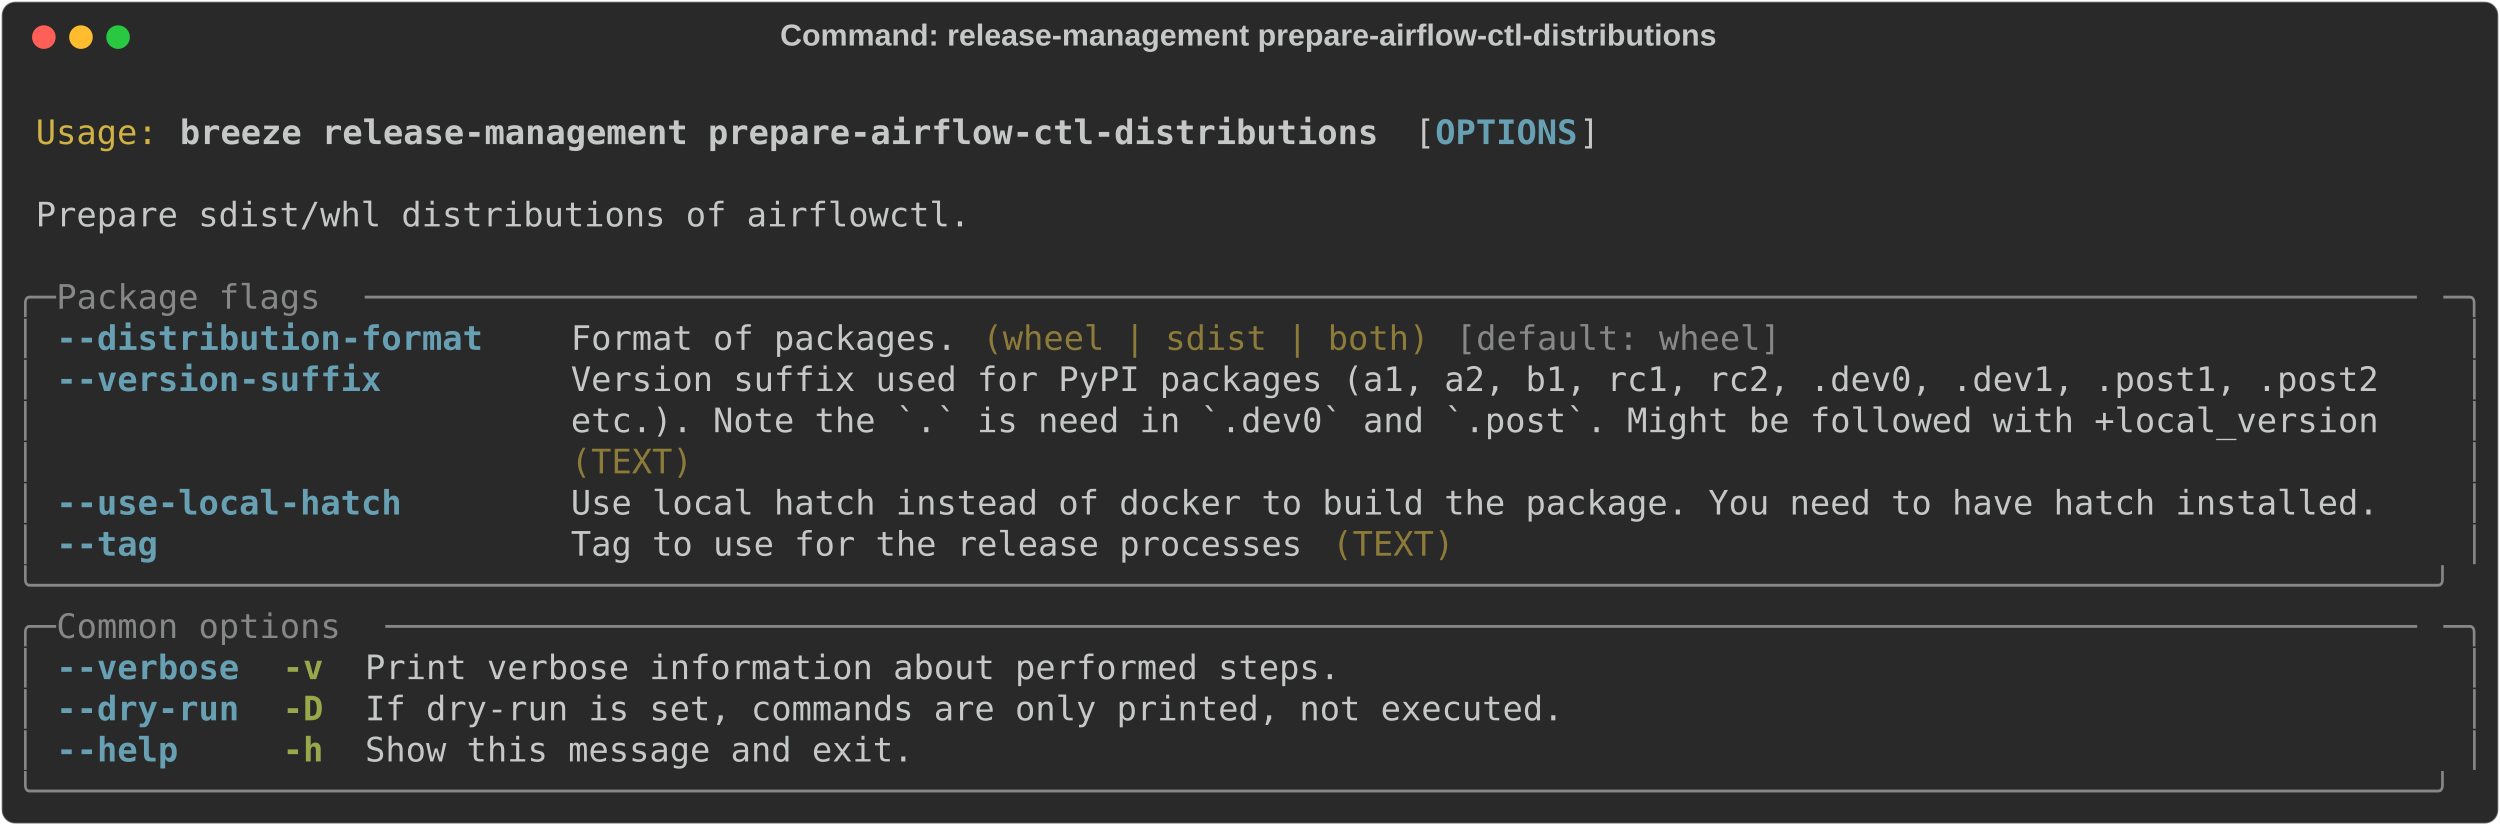
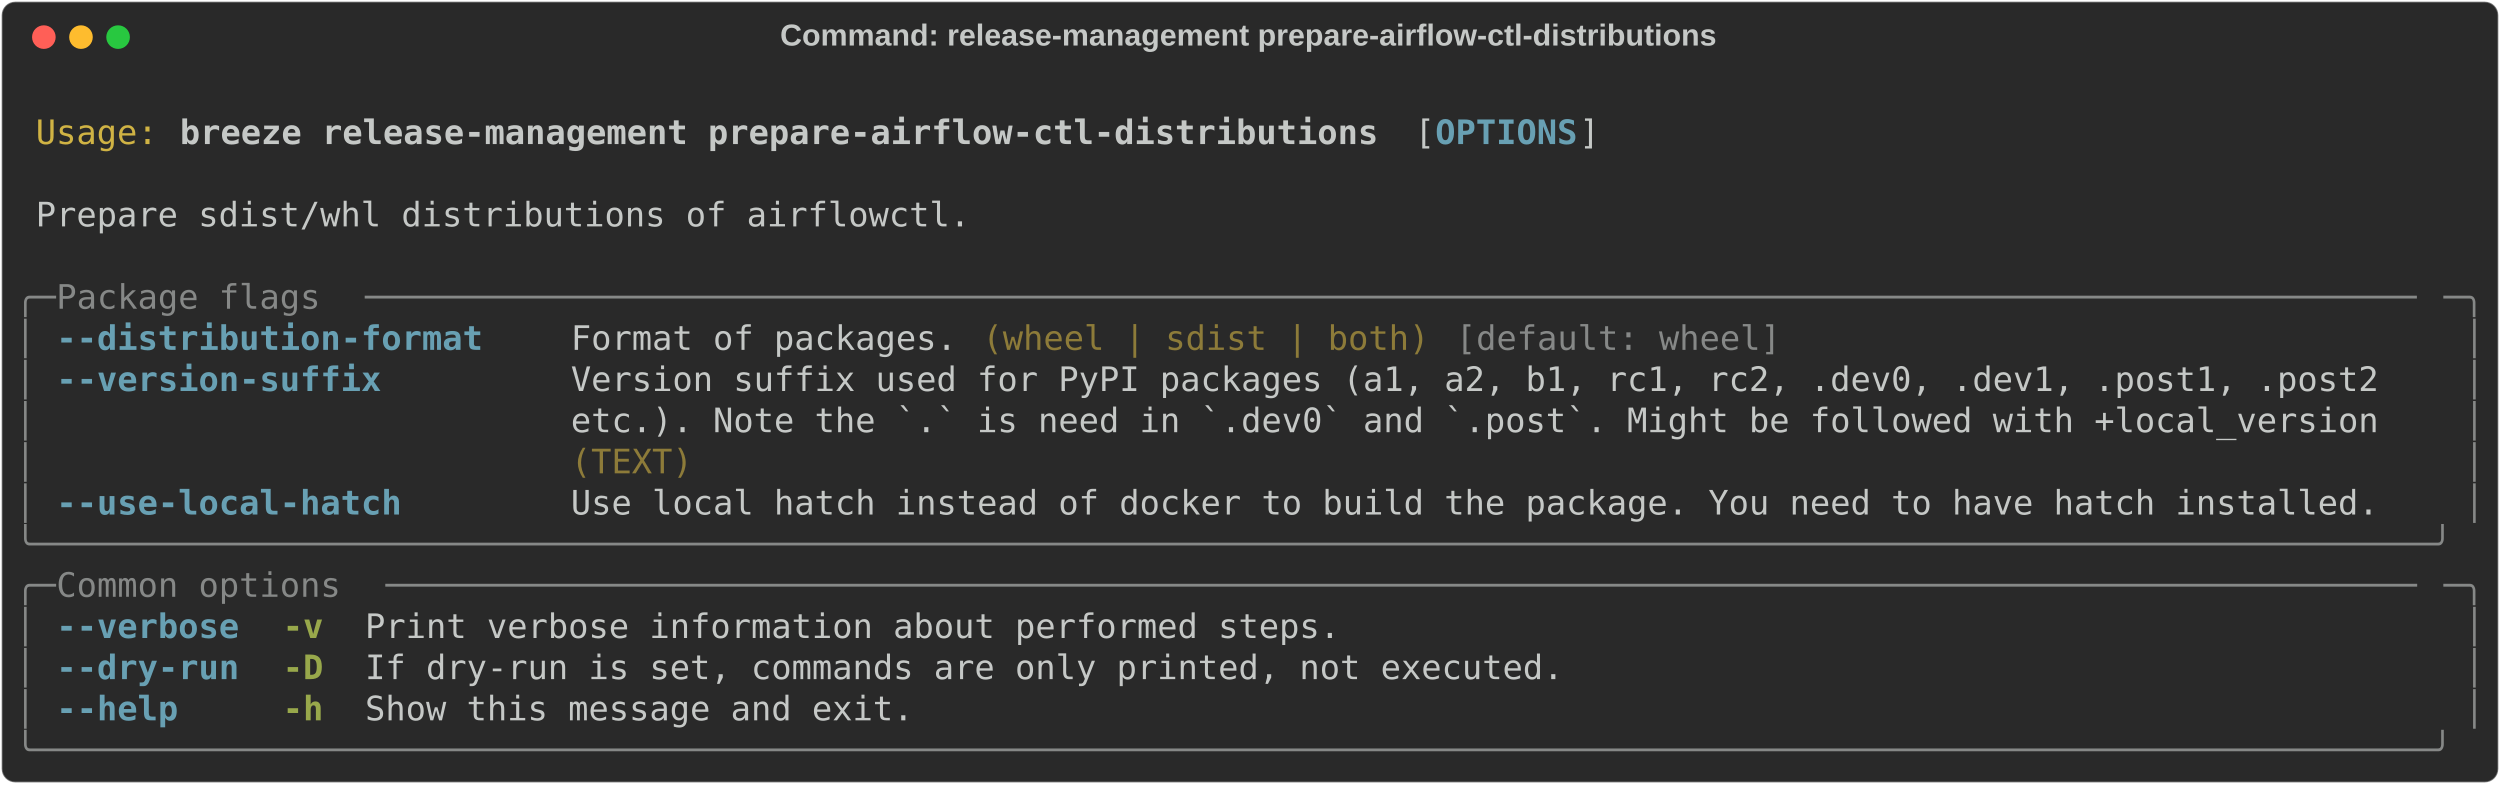
- <svg xmlns="http://www.w3.org/2000/svg" class="rich-terminal" viewBox="0 0 1482 489.2">
+ <svg xmlns="http://www.w3.org/2000/svg" class="rich-terminal" viewBox="0 0 1482 464.8">
  <style>

    @font-face {
        font-family: "Fira Code";
        src: local("FiraCode-Regular"),
                url("https://cdnjs.cloudflare.com/ajax/libs/firacode/6.2.0/woff2/FiraCode-Regular.woff2") format("woff2"),
                url("https://cdnjs.cloudflare.com/ajax/libs/firacode/6.2.0/woff/FiraCode-Regular.woff") format("woff");
        font-style: normal;
        font-weight: 400;
    }
    @font-face {
        font-family: "Fira Code";
        src: local("FiraCode-Bold"),
                url("https://cdnjs.cloudflare.com/ajax/libs/firacode/6.2.0/woff2/FiraCode-Bold.woff2") format("woff2"),
                url("https://cdnjs.cloudflare.com/ajax/libs/firacode/6.2.0/woff/FiraCode-Bold.woff") format("woff");
        font-style: bold;
        font-weight: 700;
    }

    .breeze-release-management-prepare-airflow-ctl-distributions-matrix {
        font-family: Fira Code, monospace;
        font-size: 20px;
        line-height: 24.4px;
        font-variant-east-asian: full-width;
    }

    .breeze-release-management-prepare-airflow-ctl-distributions-title {
        font-size: 18px;
        font-weight: bold;
        font-family: arial;
    }

    .breeze-release-management-prepare-airflow-ctl-distributions-r1 { fill: #c5c8c6 }
.breeze-release-management-prepare-airflow-ctl-distributions-r2 { fill: #d0b344 }
.breeze-release-management-prepare-airflow-ctl-distributions-r3 { fill: #c5c8c6;font-weight: bold }
.breeze-release-management-prepare-airflow-ctl-distributions-r4 { fill: #68a0b3;font-weight: bold }
.breeze-release-management-prepare-airflow-ctl-distributions-r5 { fill: #868887 }
.breeze-release-management-prepare-airflow-ctl-distributions-r6 { fill: #8d7b39 }
.breeze-release-management-prepare-airflow-ctl-distributions-r7 { fill: #98a84b;font-weight: bold }
    </style>
  <defs>
    <clipPath id="breeze-release-management-prepare-airflow-ctl-distributions-clip-terminal">
-       <rect x="0" y="0" width="1463.0" height="438.2" />
+       <rect x="0" y="0" width="1463.0" height="413.8" />
    </clipPath>
    <clipPath id="breeze-release-management-prepare-airflow-ctl-distributions-line-0">
      <rect x="0" y="1.5" width="1464" height="24.65" />
    </clipPath>
    <clipPath id="breeze-release-management-prepare-airflow-ctl-distributions-line-1">
      <rect x="0" y="25.9" width="1464" height="24.65" />
    </clipPath>
    <clipPath id="breeze-release-management-prepare-airflow-ctl-distributions-line-2">
      <rect x="0" y="50.3" width="1464" height="24.65" />
    </clipPath>
    <clipPath id="breeze-release-management-prepare-airflow-ctl-distributions-line-3">
      <rect x="0" y="74.7" width="1464" height="24.65" />
    </clipPath>
    <clipPath id="breeze-release-management-prepare-airflow-ctl-distributions-line-4">
      <rect x="0" y="99.1" width="1464" height="24.65" />
    </clipPath>
    <clipPath id="breeze-release-management-prepare-airflow-ctl-distributions-line-5">
      <rect x="0" y="123.5" width="1464" height="24.65" />
    </clipPath>
    <clipPath id="breeze-release-management-prepare-airflow-ctl-distributions-line-6">
      <rect x="0" y="147.9" width="1464" height="24.65" />
    </clipPath>
    <clipPath id="breeze-release-management-prepare-airflow-ctl-distributions-line-7">
      <rect x="0" y="172.3" width="1464" height="24.65" />
    </clipPath>
    <clipPath id="breeze-release-management-prepare-airflow-ctl-distributions-line-8">
      <rect x="0" y="196.7" width="1464" height="24.65" />
    </clipPath>
    <clipPath id="breeze-release-management-prepare-airflow-ctl-distributions-line-9">
      <rect x="0" y="221.1" width="1464" height="24.65" />
    </clipPath>
    <clipPath id="breeze-release-management-prepare-airflow-ctl-distributions-line-10">
      <rect x="0" y="245.5" width="1464" height="24.65" />
    </clipPath>
    <clipPath id="breeze-release-management-prepare-airflow-ctl-distributions-line-11">
      <rect x="0" y="269.9" width="1464" height="24.65" />
    </clipPath>
    <clipPath id="breeze-release-management-prepare-airflow-ctl-distributions-line-12">
      <rect x="0" y="294.3" width="1464" height="24.65" />
    </clipPath>
    <clipPath id="breeze-release-management-prepare-airflow-ctl-distributions-line-13">
      <rect x="0" y="318.7" width="1464" height="24.65" />
    </clipPath>
    <clipPath id="breeze-release-management-prepare-airflow-ctl-distributions-line-14">
      <rect x="0" y="343.1" width="1464" height="24.65" />
    </clipPath>
    <clipPath id="breeze-release-management-prepare-airflow-ctl-distributions-line-15">
      <rect x="0" y="367.5" width="1464" height="24.65" />
    </clipPath>
-     <clipPath id="breeze-release-management-prepare-airflow-ctl-distributions-line-16">
-       <rect x="0" y="391.9" width="1464" height="24.65" />
-     </clipPath>
  </defs>
-   <rect fill="#292929" stroke="rgba(255,255,255,0.35)" stroke-width="1" x="1" y="1" width="1480" height="487.2" rx="8" />
+   <rect fill="#292929" stroke="rgba(255,255,255,0.35)" stroke-width="1" x="1" y="1" width="1480" height="462.8" rx="8" />
  <text class="breeze-release-management-prepare-airflow-ctl-distributions-title" fill="#c5c8c6" text-anchor="middle" x="740" y="27">Command: release-management prepare-airflow-ctl-distributions</text>
  <g transform="translate(26,22)">
    <circle cx="0" cy="0" r="7" fill="#ff5f57" />
    <circle cx="22" cy="0" r="7" fill="#febc2e" />
    <circle cx="44" cy="0" r="7" fill="#28c840" />
  </g>
  <g transform="translate(9, 41)" clip-path="url(#breeze-release-management-prepare-airflow-ctl-distributions-clip-terminal)">
    <g class="breeze-release-management-prepare-airflow-ctl-distributions-matrix">
      <text class="breeze-release-management-prepare-airflow-ctl-distributions-r1" x="1464" y="20" textLength="12.2" clip-path="url(#breeze-release-management-prepare-airflow-ctl-distributions-line-0)">
</text>
      <text class="breeze-release-management-prepare-airflow-ctl-distributions-r2" x="12.2" y="44.4" textLength="73.2" clip-path="url(#breeze-release-management-prepare-airflow-ctl-distributions-line-1)">Usage:</text>
      <text class="breeze-release-management-prepare-airflow-ctl-distributions-r3" x="97.6" y="44.4" textLength="719.8" clip-path="url(#breeze-release-management-prepare-airflow-ctl-distributions-line-1)">breeze release-management prepare-airflow-ctl-distributions</text>
      <text class="breeze-release-management-prepare-airflow-ctl-distributions-r1" x="829.6" y="44.4" textLength="12.2" clip-path="url(#breeze-release-management-prepare-airflow-ctl-distributions-line-1)">[</text>
      <text class="breeze-release-management-prepare-airflow-ctl-distributions-r4" x="841.8" y="44.4" textLength="85.4" clip-path="url(#breeze-release-management-prepare-airflow-ctl-distributions-line-1)">OPTIONS</text>
      <text class="breeze-release-management-prepare-airflow-ctl-distributions-r1" x="927.2" y="44.4" textLength="12.2" clip-path="url(#breeze-release-management-prepare-airflow-ctl-distributions-line-1)">]</text>
      <text class="breeze-release-management-prepare-airflow-ctl-distributions-r1" x="1464" y="44.4" textLength="12.2" clip-path="url(#breeze-release-management-prepare-airflow-ctl-distributions-line-1)">
</text>
      <text class="breeze-release-management-prepare-airflow-ctl-distributions-r1" x="1464" y="68.8" textLength="12.2" clip-path="url(#breeze-release-management-prepare-airflow-ctl-distributions-line-2)">
</text>
      <text class="breeze-release-management-prepare-airflow-ctl-distributions-r1" x="12.2" y="93.2" textLength="561.2" clip-path="url(#breeze-release-management-prepare-airflow-ctl-distributions-line-3)">Prepare sdist/whl distributions of airflowctl.</text>
      <text class="breeze-release-management-prepare-airflow-ctl-distributions-r1" x="1464" y="93.2" textLength="12.2" clip-path="url(#breeze-release-management-prepare-airflow-ctl-distributions-line-3)">
</text>
      <text class="breeze-release-management-prepare-airflow-ctl-distributions-r1" x="1464" y="117.6" textLength="12.2" clip-path="url(#breeze-release-management-prepare-airflow-ctl-distributions-line-4)">
</text>
      <text class="breeze-release-management-prepare-airflow-ctl-distributions-r5" x="0" y="142" textLength="24.4" clip-path="url(#breeze-release-management-prepare-airflow-ctl-distributions-line-5)">╭─</text>
      <text class="breeze-release-management-prepare-airflow-ctl-distributions-r5" x="24.4" y="142" textLength="183" clip-path="url(#breeze-release-management-prepare-airflow-ctl-distributions-line-5)"> Package flags </text>
      <text class="breeze-release-management-prepare-airflow-ctl-distributions-r5" x="207.4" y="142" textLength="1232.2" clip-path="url(#breeze-release-management-prepare-airflow-ctl-distributions-line-5)">─────────────────────────────────────────────────────────────────────────────────────────────────────</text>
      <text class="breeze-release-management-prepare-airflow-ctl-distributions-r5" x="1439.6" y="142" textLength="24.4" clip-path="url(#breeze-release-management-prepare-airflow-ctl-distributions-line-5)">─╮</text>
      <text class="breeze-release-management-prepare-airflow-ctl-distributions-r1" x="1464" y="142" textLength="12.2" clip-path="url(#breeze-release-management-prepare-airflow-ctl-distributions-line-5)">
</text>
      <text class="breeze-release-management-prepare-airflow-ctl-distributions-r5" x="0" y="166.4" textLength="12.2" clip-path="url(#breeze-release-management-prepare-airflow-ctl-distributions-line-6)">│</text>
      <text class="breeze-release-management-prepare-airflow-ctl-distributions-r4" x="24.4" y="166.4" textLength="256.2" clip-path="url(#breeze-release-management-prepare-airflow-ctl-distributions-line-6)">--distribution-format</text>
      <text class="breeze-release-management-prepare-airflow-ctl-distributions-r1" x="329.4" y="166.4" textLength="231.8" clip-path="url(#breeze-release-management-prepare-airflow-ctl-distributions-line-6)">Format of packages.</text>
      <text class="breeze-release-management-prepare-airflow-ctl-distributions-r6" x="573.4" y="166.4" textLength="268.4" clip-path="url(#breeze-release-management-prepare-airflow-ctl-distributions-line-6)">(wheel | sdist | both)</text>
      <text class="breeze-release-management-prepare-airflow-ctl-distributions-r5" x="854" y="166.4" textLength="195.2" clip-path="url(#breeze-release-management-prepare-airflow-ctl-distributions-line-6)">[default: wheel]</text>
      <text class="breeze-release-management-prepare-airflow-ctl-distributions-r5" x="1451.8" y="166.4" textLength="12.2" clip-path="url(#breeze-release-management-prepare-airflow-ctl-distributions-line-6)">│</text>
      <text class="breeze-release-management-prepare-airflow-ctl-distributions-r1" x="1464" y="166.4" textLength="12.2" clip-path="url(#breeze-release-management-prepare-airflow-ctl-distributions-line-6)">
</text>
      <text class="breeze-release-management-prepare-airflow-ctl-distributions-r5" x="0" y="190.8" textLength="12.2" clip-path="url(#breeze-release-management-prepare-airflow-ctl-distributions-line-7)">│</text>
      <text class="breeze-release-management-prepare-airflow-ctl-distributions-r4" x="24.4" y="190.8" textLength="195.2" clip-path="url(#breeze-release-management-prepare-airflow-ctl-distributions-line-7)">--version-suffix</text>
      <text class="breeze-release-management-prepare-airflow-ctl-distributions-r1" x="329.4" y="190.8" textLength="1110.2" clip-path="url(#breeze-release-management-prepare-airflow-ctl-distributions-line-7)">Version suffix used for PyPI packages (a1, a2, b1, rc1, rc2, .dev0, .dev1, .post1, .post2  </text>
      <text class="breeze-release-management-prepare-airflow-ctl-distributions-r5" x="1451.8" y="190.8" textLength="12.2" clip-path="url(#breeze-release-management-prepare-airflow-ctl-distributions-line-7)">│</text>
      <text class="breeze-release-management-prepare-airflow-ctl-distributions-r1" x="1464" y="190.8" textLength="12.2" clip-path="url(#breeze-release-management-prepare-airflow-ctl-distributions-line-7)">
</text>
      <text class="breeze-release-management-prepare-airflow-ctl-distributions-r5" x="0" y="215.2" textLength="12.2" clip-path="url(#breeze-release-management-prepare-airflow-ctl-distributions-line-8)">│</text>
      <text class="breeze-release-management-prepare-airflow-ctl-distributions-r1" x="329.4" y="215.2" textLength="1110.2" clip-path="url(#breeze-release-management-prepare-airflow-ctl-distributions-line-8)">etc.). Note the `.` is need in `.dev0` and `.post`. Might be followed with +local_version  </text>
      <text class="breeze-release-management-prepare-airflow-ctl-distributions-r5" x="1451.8" y="215.2" textLength="12.2" clip-path="url(#breeze-release-management-prepare-airflow-ctl-distributions-line-8)">│</text>
      <text class="breeze-release-management-prepare-airflow-ctl-distributions-r1" x="1464" y="215.2" textLength="12.2" clip-path="url(#breeze-release-management-prepare-airflow-ctl-distributions-line-8)">
</text>
      <text class="breeze-release-management-prepare-airflow-ctl-distributions-r5" x="0" y="239.6" textLength="12.2" clip-path="url(#breeze-release-management-prepare-airflow-ctl-distributions-line-9)">│</text>
      <text class="breeze-release-management-prepare-airflow-ctl-distributions-r6" x="329.4" y="239.6" textLength="1110.2" clip-path="url(#breeze-release-management-prepare-airflow-ctl-distributions-line-9)">(TEXT)                                                                                     </text>
      <text class="breeze-release-management-prepare-airflow-ctl-distributions-r5" x="1451.8" y="239.6" textLength="12.2" clip-path="url(#breeze-release-management-prepare-airflow-ctl-distributions-line-9)">│</text>
      <text class="breeze-release-management-prepare-airflow-ctl-distributions-r1" x="1464" y="239.6" textLength="12.2" clip-path="url(#breeze-release-management-prepare-airflow-ctl-distributions-line-9)">
</text>
      <text class="breeze-release-management-prepare-airflow-ctl-distributions-r5" x="0" y="264" textLength="12.2" clip-path="url(#breeze-release-management-prepare-airflow-ctl-distributions-line-10)">│</text>
      <text class="breeze-release-management-prepare-airflow-ctl-distributions-r4" x="24.4" y="264" textLength="207.4" clip-path="url(#breeze-release-management-prepare-airflow-ctl-distributions-line-10)">--use-local-hatch</text>
      <text class="breeze-release-management-prepare-airflow-ctl-distributions-r1" x="329.4" y="264" textLength="1085.8" clip-path="url(#breeze-release-management-prepare-airflow-ctl-distributions-line-10)">Use local hatch instead of docker to build the package. You need to have hatch installed.</text>
      <text class="breeze-release-management-prepare-airflow-ctl-distributions-r5" x="1451.8" y="264" textLength="12.2" clip-path="url(#breeze-release-management-prepare-airflow-ctl-distributions-line-10)">│</text>
      <text class="breeze-release-management-prepare-airflow-ctl-distributions-r1" x="1464" y="264" textLength="12.2" clip-path="url(#breeze-release-management-prepare-airflow-ctl-distributions-line-10)">
</text>
-       <text class="breeze-release-management-prepare-airflow-ctl-distributions-r5" x="0" y="288.4" textLength="12.2" clip-path="url(#breeze-release-management-prepare-airflow-ctl-distributions-line-11)">│</text>
-       <text class="breeze-release-management-prepare-airflow-ctl-distributions-r4" x="24.4" y="288.4" textLength="61" clip-path="url(#breeze-release-management-prepare-airflow-ctl-distributions-line-11)">--tag</text>
-       <text class="breeze-release-management-prepare-airflow-ctl-distributions-r1" x="329.4" y="288.4" textLength="439.2" clip-path="url(#breeze-release-management-prepare-airflow-ctl-distributions-line-11)">Tag to use for the release processes</text>
-       <text class="breeze-release-management-prepare-airflow-ctl-distributions-r6" x="780.8" y="288.4" textLength="73.2" clip-path="url(#breeze-release-management-prepare-airflow-ctl-distributions-line-11)">(TEXT)</text>
-       <text class="breeze-release-management-prepare-airflow-ctl-distributions-r5" x="1451.8" y="288.4" textLength="12.2" clip-path="url(#breeze-release-management-prepare-airflow-ctl-distributions-line-11)">│</text>
+       <text class="breeze-release-management-prepare-airflow-ctl-distributions-r5" x="0" y="288.4" textLength="1464" clip-path="url(#breeze-release-management-prepare-airflow-ctl-distributions-line-11)">╰──────────────────────────────────────────────────────────────────────────────────────────────────────────────────────╯</text>
      <text class="breeze-release-management-prepare-airflow-ctl-distributions-r1" x="1464" y="288.4" textLength="12.2" clip-path="url(#breeze-release-management-prepare-airflow-ctl-distributions-line-11)">
</text>
-       <text class="breeze-release-management-prepare-airflow-ctl-distributions-r5" x="0" y="312.8" textLength="1464" clip-path="url(#breeze-release-management-prepare-airflow-ctl-distributions-line-12)">╰──────────────────────────────────────────────────────────────────────────────────────────────────────────────────────╯</text>
+       <text class="breeze-release-management-prepare-airflow-ctl-distributions-r5" x="0" y="312.8" textLength="24.4" clip-path="url(#breeze-release-management-prepare-airflow-ctl-distributions-line-12)">╭─</text>
+       <text class="breeze-release-management-prepare-airflow-ctl-distributions-r5" x="24.4" y="312.8" textLength="195.2" clip-path="url(#breeze-release-management-prepare-airflow-ctl-distributions-line-12)"> Common options </text>
+       <text class="breeze-release-management-prepare-airflow-ctl-distributions-r5" x="219.6" y="312.8" textLength="1220" clip-path="url(#breeze-release-management-prepare-airflow-ctl-distributions-line-12)">────────────────────────────────────────────────────────────────────────────────────────────────────</text>
+       <text class="breeze-release-management-prepare-airflow-ctl-distributions-r5" x="1439.6" y="312.8" textLength="24.4" clip-path="url(#breeze-release-management-prepare-airflow-ctl-distributions-line-12)">─╮</text>
      <text class="breeze-release-management-prepare-airflow-ctl-distributions-r1" x="1464" y="312.8" textLength="12.2" clip-path="url(#breeze-release-management-prepare-airflow-ctl-distributions-line-12)">
</text>
-       <text class="breeze-release-management-prepare-airflow-ctl-distributions-r5" x="0" y="337.2" textLength="24.4" clip-path="url(#breeze-release-management-prepare-airflow-ctl-distributions-line-13)">╭─</text>
-       <text class="breeze-release-management-prepare-airflow-ctl-distributions-r5" x="24.4" y="337.2" textLength="195.2" clip-path="url(#breeze-release-management-prepare-airflow-ctl-distributions-line-13)"> Common options </text>
-       <text class="breeze-release-management-prepare-airflow-ctl-distributions-r5" x="219.6" y="337.2" textLength="1220" clip-path="url(#breeze-release-management-prepare-airflow-ctl-distributions-line-13)">────────────────────────────────────────────────────────────────────────────────────────────────────</text>
-       <text class="breeze-release-management-prepare-airflow-ctl-distributions-r5" x="1439.6" y="337.2" textLength="24.4" clip-path="url(#breeze-release-management-prepare-airflow-ctl-distributions-line-13)">─╮</text>
+       <text class="breeze-release-management-prepare-airflow-ctl-distributions-r5" x="0" y="337.2" textLength="12.2" clip-path="url(#breeze-release-management-prepare-airflow-ctl-distributions-line-13)">│</text>
+       <text class="breeze-release-management-prepare-airflow-ctl-distributions-r4" x="24.4" y="337.2" textLength="109.8" clip-path="url(#breeze-release-management-prepare-airflow-ctl-distributions-line-13)">--verbose</text>
+       <text class="breeze-release-management-prepare-airflow-ctl-distributions-r7" x="158.6" y="337.2" textLength="24.4" clip-path="url(#breeze-release-management-prepare-airflow-ctl-distributions-line-13)">-v</text>
+       <text class="breeze-release-management-prepare-airflow-ctl-distributions-r1" x="207.4" y="337.2" textLength="585.6" clip-path="url(#breeze-release-management-prepare-airflow-ctl-distributions-line-13)">Print verbose information about performed steps.</text>
+       <text class="breeze-release-management-prepare-airflow-ctl-distributions-r5" x="1451.8" y="337.2" textLength="12.2" clip-path="url(#breeze-release-management-prepare-airflow-ctl-distributions-line-13)">│</text>
      <text class="breeze-release-management-prepare-airflow-ctl-distributions-r1" x="1464" y="337.2" textLength="12.2" clip-path="url(#breeze-release-management-prepare-airflow-ctl-distributions-line-13)">
</text>
      <text class="breeze-release-management-prepare-airflow-ctl-distributions-r5" x="0" y="361.6" textLength="12.2" clip-path="url(#breeze-release-management-prepare-airflow-ctl-distributions-line-14)">│</text>
-       <text class="breeze-release-management-prepare-airflow-ctl-distributions-r4" x="24.4" y="361.6" textLength="109.8" clip-path="url(#breeze-release-management-prepare-airflow-ctl-distributions-line-14)">--verbose</text>
-       <text class="breeze-release-management-prepare-airflow-ctl-distributions-r7" x="158.6" y="361.6" textLength="24.4" clip-path="url(#breeze-release-management-prepare-airflow-ctl-distributions-line-14)">-v</text>
-       <text class="breeze-release-management-prepare-airflow-ctl-distributions-r1" x="207.4" y="361.6" textLength="585.6" clip-path="url(#breeze-release-management-prepare-airflow-ctl-distributions-line-14)">Print verbose information about performed steps.</text>
+       <text class="breeze-release-management-prepare-airflow-ctl-distributions-r4" x="24.4" y="361.6" textLength="109.8" clip-path="url(#breeze-release-management-prepare-airflow-ctl-distributions-line-14)">--dry-run</text>
+       <text class="breeze-release-management-prepare-airflow-ctl-distributions-r7" x="158.6" y="361.6" textLength="24.4" clip-path="url(#breeze-release-management-prepare-airflow-ctl-distributions-line-14)">-D</text>
+       <text class="breeze-release-management-prepare-airflow-ctl-distributions-r1" x="207.4" y="361.6" textLength="719.8" clip-path="url(#breeze-release-management-prepare-airflow-ctl-distributions-line-14)">If dry-run is set, commands are only printed, not executed.</text>
      <text class="breeze-release-management-prepare-airflow-ctl-distributions-r5" x="1451.8" y="361.6" textLength="12.2" clip-path="url(#breeze-release-management-prepare-airflow-ctl-distributions-line-14)">│</text>
      <text class="breeze-release-management-prepare-airflow-ctl-distributions-r1" x="1464" y="361.6" textLength="12.2" clip-path="url(#breeze-release-management-prepare-airflow-ctl-distributions-line-14)">
</text>
      <text class="breeze-release-management-prepare-airflow-ctl-distributions-r5" x="0" y="386" textLength="12.2" clip-path="url(#breeze-release-management-prepare-airflow-ctl-distributions-line-15)">│</text>
-       <text class="breeze-release-management-prepare-airflow-ctl-distributions-r4" x="24.4" y="386" textLength="109.8" clip-path="url(#breeze-release-management-prepare-airflow-ctl-distributions-line-15)">--dry-run</text>
-       <text class="breeze-release-management-prepare-airflow-ctl-distributions-r7" x="158.6" y="386" textLength="24.4" clip-path="url(#breeze-release-management-prepare-airflow-ctl-distributions-line-15)">-D</text>
-       <text class="breeze-release-management-prepare-airflow-ctl-distributions-r1" x="207.4" y="386" textLength="719.8" clip-path="url(#breeze-release-management-prepare-airflow-ctl-distributions-line-15)">If dry-run is set, commands are only printed, not executed.</text>
+       <text class="breeze-release-management-prepare-airflow-ctl-distributions-r4" x="24.4" y="386" textLength="73.2" clip-path="url(#breeze-release-management-prepare-airflow-ctl-distributions-line-15)">--help</text>
+       <text class="breeze-release-management-prepare-airflow-ctl-distributions-r7" x="158.6" y="386" textLength="24.4" clip-path="url(#breeze-release-management-prepare-airflow-ctl-distributions-line-15)">-h</text>
+       <text class="breeze-release-management-prepare-airflow-ctl-distributions-r1" x="207.4" y="386" textLength="329.4" clip-path="url(#breeze-release-management-prepare-airflow-ctl-distributions-line-15)">Show this message and exit.</text>
      <text class="breeze-release-management-prepare-airflow-ctl-distributions-r5" x="1451.8" y="386" textLength="12.2" clip-path="url(#breeze-release-management-prepare-airflow-ctl-distributions-line-15)">│</text>
      <text class="breeze-release-management-prepare-airflow-ctl-distributions-r1" x="1464" y="386" textLength="12.2" clip-path="url(#breeze-release-management-prepare-airflow-ctl-distributions-line-15)">
</text>
-       <text class="breeze-release-management-prepare-airflow-ctl-distributions-r5" x="0" y="410.4" textLength="12.2" clip-path="url(#breeze-release-management-prepare-airflow-ctl-distributions-line-16)">│</text>
-       <text class="breeze-release-management-prepare-airflow-ctl-distributions-r4" x="24.4" y="410.4" textLength="73.2" clip-path="url(#breeze-release-management-prepare-airflow-ctl-distributions-line-16)">--help</text>
-       <text class="breeze-release-management-prepare-airflow-ctl-distributions-r7" x="158.6" y="410.4" textLength="24.4" clip-path="url(#breeze-release-management-prepare-airflow-ctl-distributions-line-16)">-h</text>
-       <text class="breeze-release-management-prepare-airflow-ctl-distributions-r1" x="207.4" y="410.4" textLength="329.4" clip-path="url(#breeze-release-management-prepare-airflow-ctl-distributions-line-16)">Show this message and exit.</text>
-       <text class="breeze-release-management-prepare-airflow-ctl-distributions-r5" x="1451.8" y="410.4" textLength="12.2" clip-path="url(#breeze-release-management-prepare-airflow-ctl-distributions-line-16)">│</text>
+       <text class="breeze-release-management-prepare-airflow-ctl-distributions-r5" x="0" y="410.4" textLength="1464" clip-path="url(#breeze-release-management-prepare-airflow-ctl-distributions-line-16)">╰──────────────────────────────────────────────────────────────────────────────────────────────────────────────────────╯</text>
      <text class="breeze-release-management-prepare-airflow-ctl-distributions-r1" x="1464" y="410.4" textLength="12.2" clip-path="url(#breeze-release-management-prepare-airflow-ctl-distributions-line-16)">
- </text>
-       <text class="breeze-release-management-prepare-airflow-ctl-distributions-r5" x="0" y="434.8" textLength="1464" clip-path="url(#breeze-release-management-prepare-airflow-ctl-distributions-line-17)">╰──────────────────────────────────────────────────────────────────────────────────────────────────────────────────────╯</text>
-       <text class="breeze-release-management-prepare-airflow-ctl-distributions-r1" x="1464" y="434.8" textLength="12.2" clip-path="url(#breeze-release-management-prepare-airflow-ctl-distributions-line-17)">
</text>
    </g>
  </g>
</svg>
